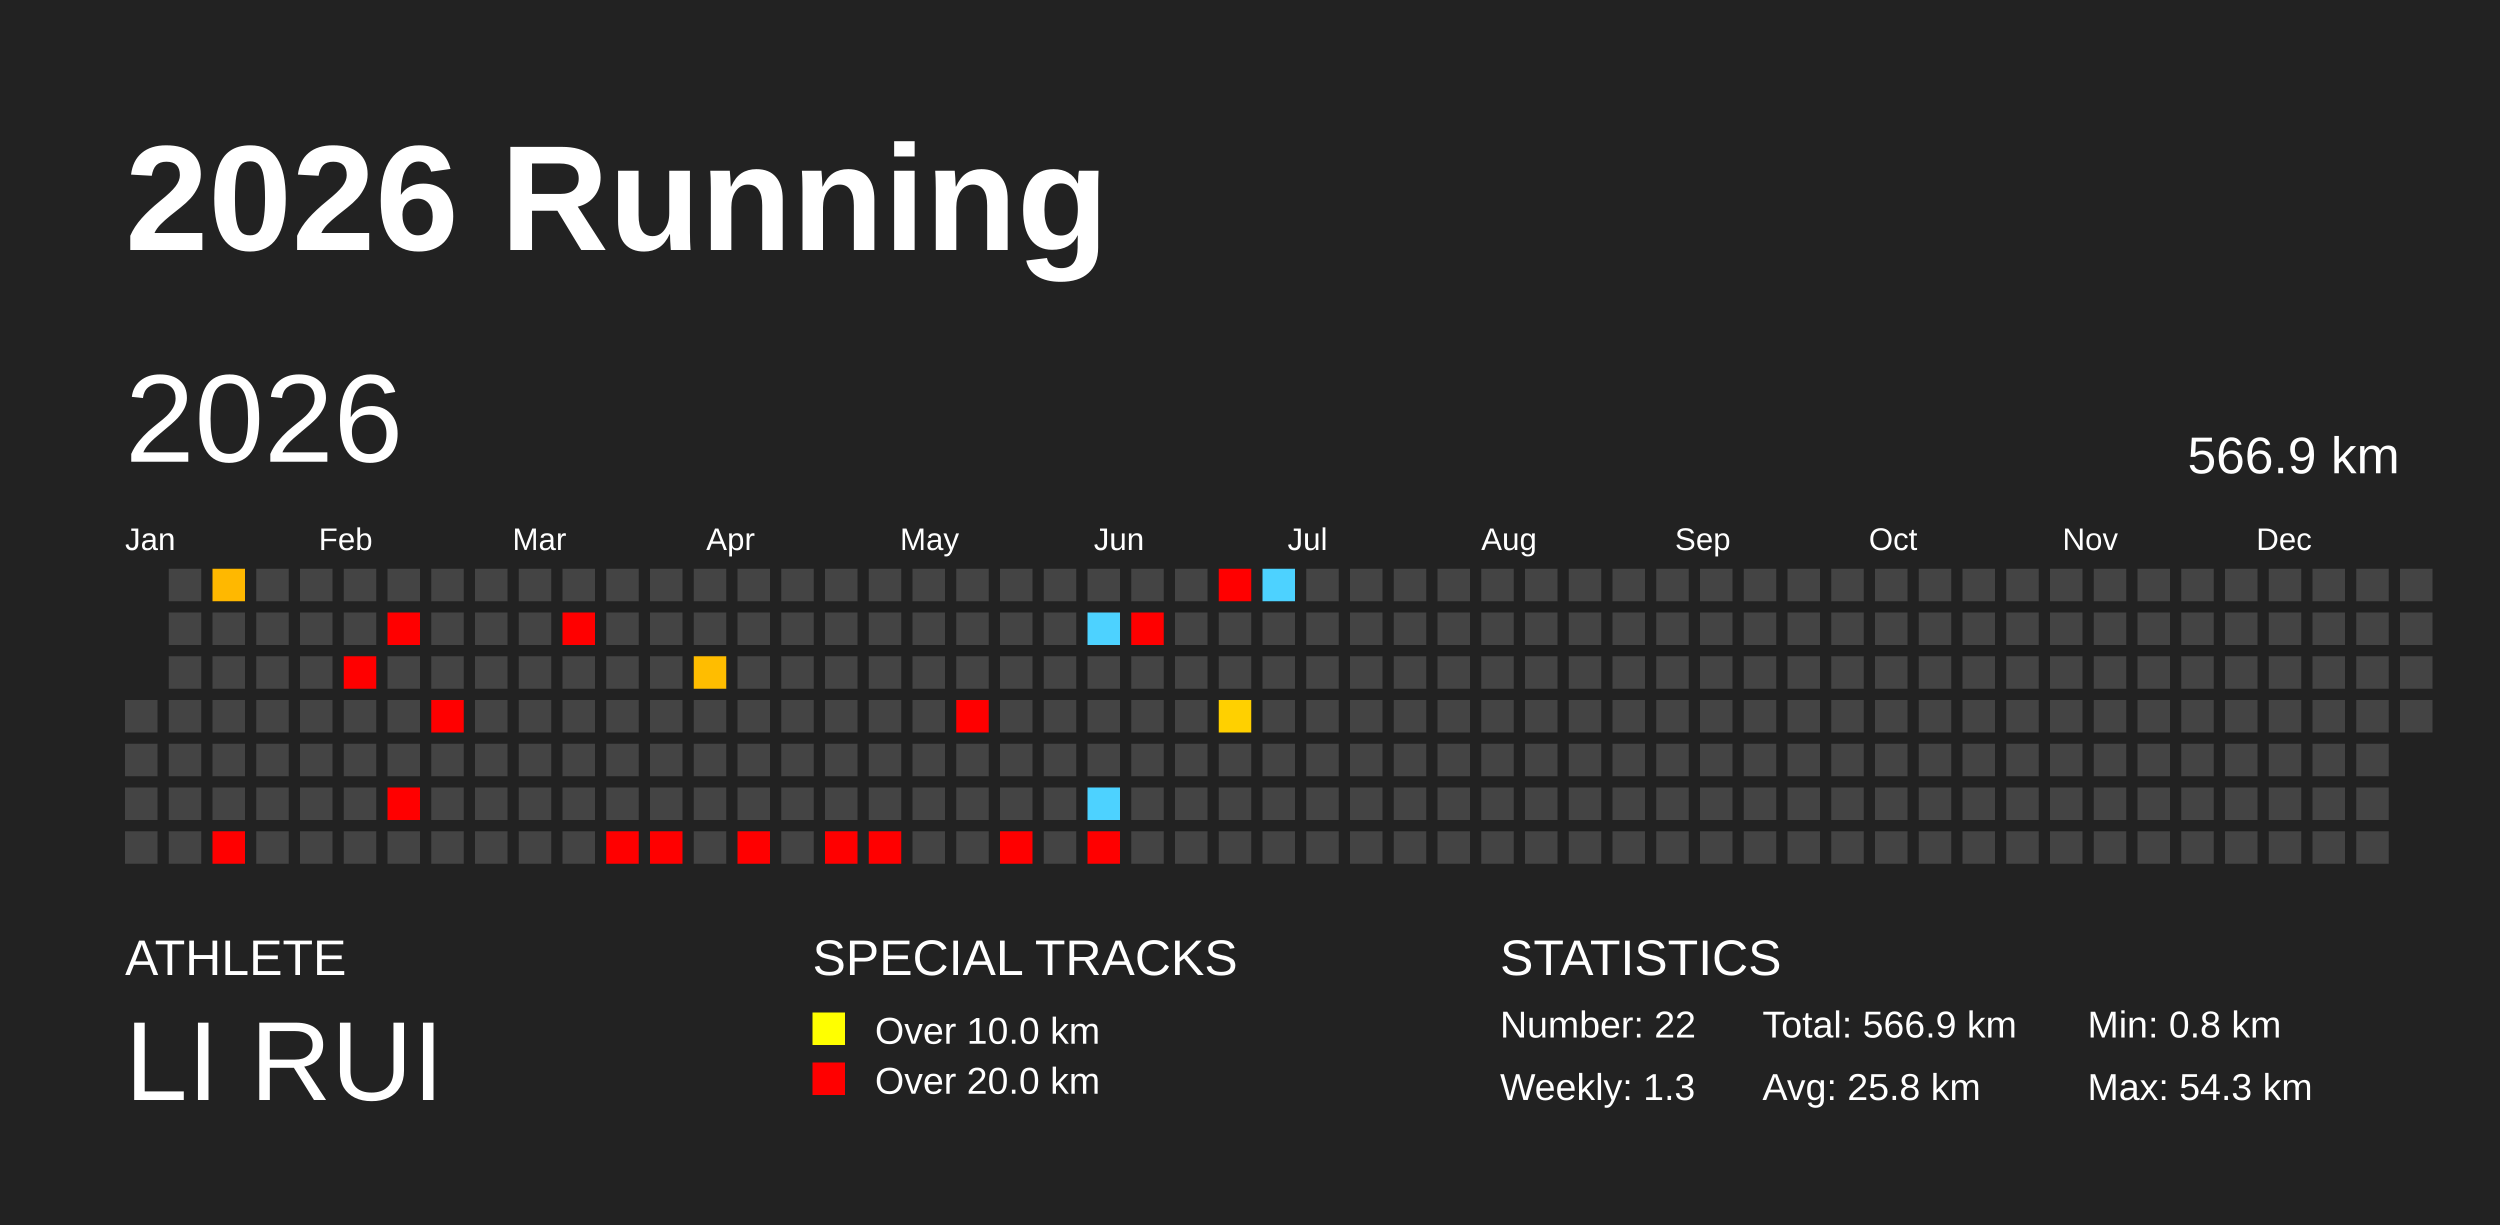
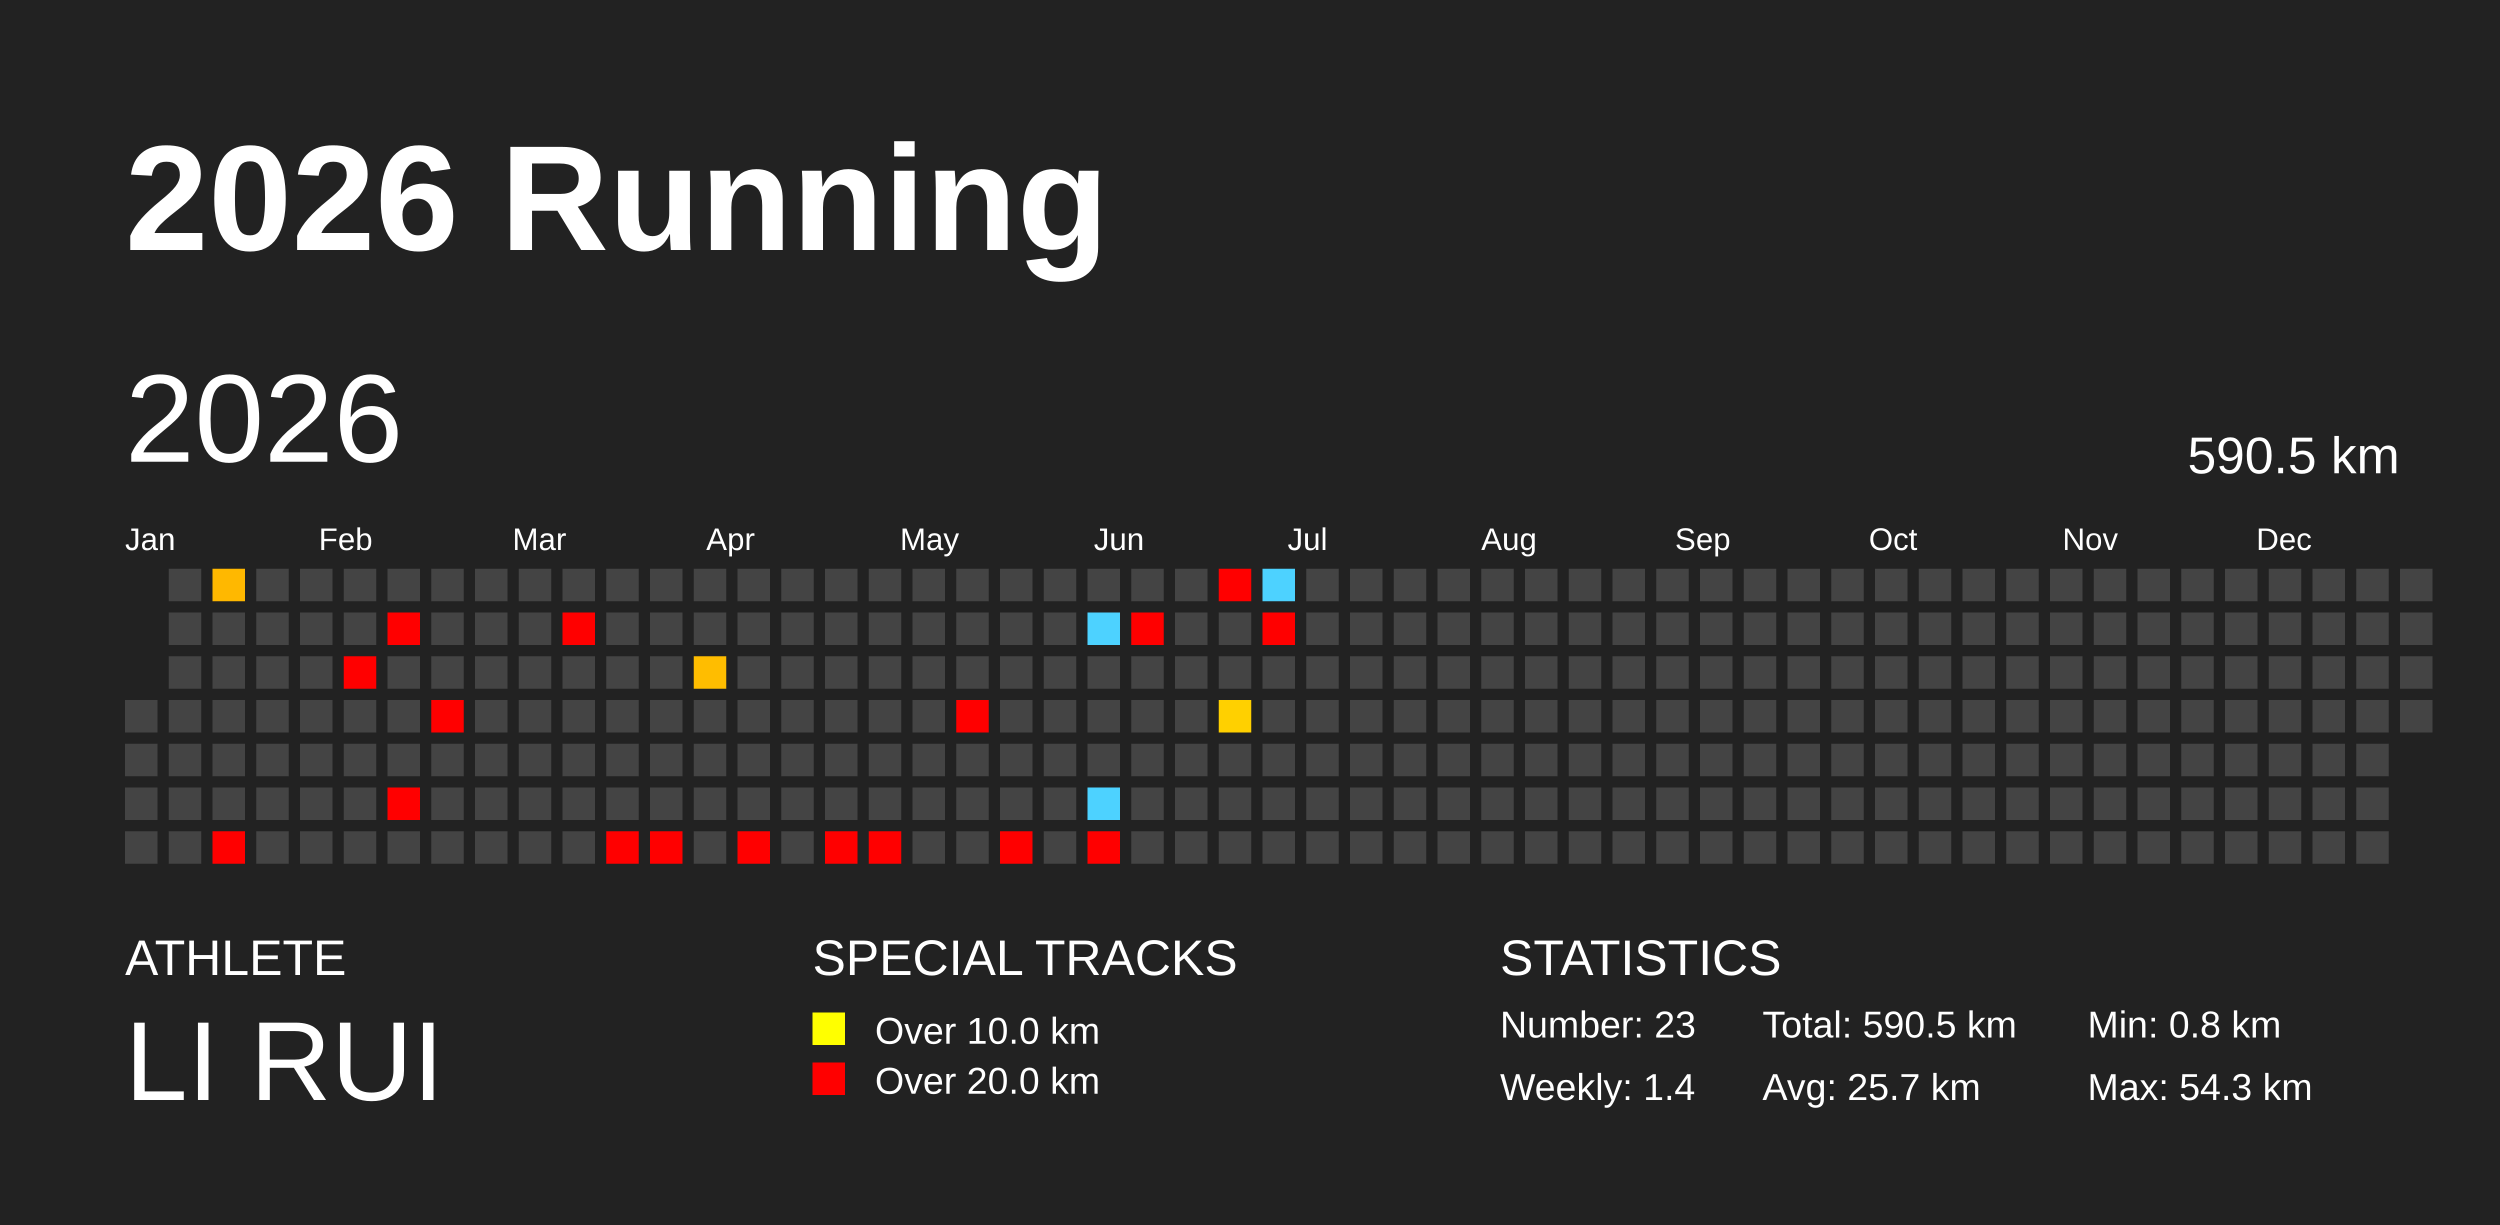
<svg xmlns="http://www.w3.org/2000/svg" baseProfile="full" height="98mm" version="1.1" viewBox="0,0,200,98" width="200mm">
  <defs />
  <rect fill="#222222" height="98" width="200" x="0" y="0" />
  <text fill="#FFFFFF" style="font-size:12px; font-family:Arial; font-weight:bold;" x="10" y="20">2026 Running</text>
  <text fill="#FFFFFF" style="font-size:4px; font-family:Arial" x="10" y="78">ATHLETE</text>
  <text fill="#FFFFFF" style="font-size:9px; font-family:Arial" x="10" y="88">LI RUI</text>
  <text fill="#FFFFFF" style="font-size:4px; font-family:Arial" x="65" y="78">SPECIAL TRACKS</text>
  <rect fill="yellow" height="2.6" width="2.6" x="65" y="81" />
  <text fill="#FFFFFF" style="font-size:3px; font-family:Arial" x="70" y="83.5">Over 10.0 km</text>
  <rect fill="red" height="2.6" width="2.6" x="65" y="85" />
  <text fill="#FFFFFF" style="font-size:3px; font-family:Arial" x="70" y="87.5">Over 20.0 km</text>
  <text fill="#FFFFFF" style="font-size:4px; font-family:Arial" x="120" y="78">STATISTICS</text>
-   <text fill="#FFFFFF" style="font-size:3px; font-family:Arial" x="120" y="83">Number: 22</text>
-   <text fill="#FFFFFF" style="font-size:3px; font-family:Arial" x="120" y="88">Weekly: 1.3</text>
-   <text fill="#FFFFFF" style="font-size:3px; font-family:Arial" x="141" y="83">Total: 566.9 km</text>
-   <text fill="#FFFFFF" style="font-size:3px; font-family:Arial" x="141" y="88">Avg: 25.8 km</text>
+   <text fill="#FFFFFF" style="font-size:3px; font-family:Arial" x="120" y="83">Number: 23</text>
+   <text fill="#FFFFFF" style="font-size:3px; font-family:Arial" x="120" y="88">Weekly: 1.4</text>
+   <text fill="#FFFFFF" style="font-size:3px; font-family:Arial" x="141" y="83">Total: 590.5 km</text>
+   <text fill="#FFFFFF" style="font-size:3px; font-family:Arial" x="141" y="88">Avg: 25.7 km</text>
  <text fill="#FFFFFF" style="font-size:3px; font-family:Arial" x="167" y="83">Min: 0.8 km</text>
  <text fill="#FFFFFF" style="font-size:3px; font-family:Arial" x="167" y="88">Max: 54.3 km</text>
  <text dominant-baseline="hanging" fill="#FFFFFF" style="font-size:10.0px; font-family:Arial;" x="10" y="30">2026</text>
-   <text dominant-baseline="hanging" fill="#FFFFFF" style="font-size:4.125px; font-family:Arial;" x="175" y="35">566.9 km</text>
+   <text dominant-baseline="hanging" fill="#FFFFFF" style="font-size:4.125px; font-family:Arial;" x="175" y="35">590.5 km</text>
  <text fill="#FFFFFF" style="font-size:2.5px; font-family:Arial" x="10.0" y="44">Jan</text>
  <text fill="#FFFFFF" style="font-size:2.5px; font-family:Arial" x="25.5" y="44">Feb</text>
  <text fill="#FFFFFF" style="font-size:2.5px; font-family:Arial" x="41.0" y="44">Mar</text>
  <text fill="#FFFFFF" style="font-size:2.5px; font-family:Arial" x="56.5" y="44">Apr</text>
  <text fill="#FFFFFF" style="font-size:2.5px; font-family:Arial" x="72.0" y="44">May</text>
  <text fill="#FFFFFF" style="font-size:2.5px; font-family:Arial" x="87.5" y="44">Jun</text>
  <text fill="#FFFFFF" style="font-size:2.5px; font-family:Arial" x="103.0" y="44">Jul</text>
  <text fill="#FFFFFF" style="font-size:2.5px; font-family:Arial" x="118.5" y="44">Aug</text>
  <text fill="#FFFFFF" style="font-size:2.5px; font-family:Arial" x="134.0" y="44">Sep</text>
  <text fill="#FFFFFF" style="font-size:2.5px; font-family:Arial" x="149.5" y="44">Oct</text>
  <text fill="#FFFFFF" style="font-size:2.5px; font-family:Arial" x="165.0" y="44">Nov</text>
  <text fill="#FFFFFF" style="font-size:2.5px; font-family:Arial" x="180.5" y="44">Dec</text>
  <rect fill="#444444" height="2.6" width="2.6" x="10.0" y="56.0" />
  <rect fill="#444444" height="2.6" width="2.6" x="10.0" y="59.5" />
  <rect fill="#444444" height="2.6" width="2.6" x="10.0" y="63.0" />
  <rect fill="#444444" height="2.6" width="2.6" x="10.0" y="66.5" />
  <rect fill="#444444" height="2.6" width="2.6" x="13.5" y="45.5" />
  <rect fill="#444444" height="2.6" width="2.6" x="13.5" y="49.0" />
  <rect fill="#444444" height="2.6" width="2.6" x="13.5" y="52.5" />
  <rect fill="#444444" height="2.6" width="2.6" x="13.5" y="56.0" />
  <rect fill="#444444" height="2.6" width="2.6" x="13.5" y="59.5" />
  <rect fill="#444444" height="2.6" width="2.6" x="13.5" y="63.0" />
  <rect fill="#444444" height="2.6" width="2.6" x="13.5" y="66.5" />
  <rect fill="#ffb800" height="2.6" width="2.6" x="17.0" y="45.5" />
  <rect fill="#444444" height="2.6" width="2.6" x="17.0" y="49.0" />
  <rect fill="#444444" height="2.6" width="2.6" x="17.0" y="52.5" />
  <rect fill="#444444" height="2.6" width="2.6" x="17.0" y="56.0" />
  <rect fill="#444444" height="2.6" width="2.6" x="17.0" y="59.5" />
  <rect fill="#444444" height="2.6" width="2.6" x="17.0" y="63.0" />
  <rect fill="red" height="2.6" width="2.6" x="17.0" y="66.5" />
  <rect fill="#444444" height="2.6" width="2.6" x="20.5" y="45.5" />
  <rect fill="#444444" height="2.6" width="2.6" x="20.5" y="49.0" />
  <rect fill="#444444" height="2.6" width="2.6" x="20.5" y="52.5" />
  <rect fill="#444444" height="2.6" width="2.6" x="20.5" y="56.0" />
  <rect fill="#444444" height="2.6" width="2.6" x="20.5" y="59.5" />
  <rect fill="#444444" height="2.6" width="2.6" x="20.5" y="63.0" />
  <rect fill="#444444" height="2.6" width="2.6" x="20.5" y="66.5" />
  <rect fill="#444444" height="2.6" width="2.6" x="24.0" y="45.5" />
  <rect fill="#444444" height="2.6" width="2.6" x="24.0" y="49.0" />
  <rect fill="#444444" height="2.6" width="2.6" x="24.0" y="52.5" />
  <rect fill="#444444" height="2.6" width="2.6" x="24.0" y="56.0" />
  <rect fill="#444444" height="2.6" width="2.6" x="24.0" y="59.5" />
  <rect fill="#444444" height="2.6" width="2.6" x="24.0" y="63.0" />
  <rect fill="#444444" height="2.6" width="2.6" x="24.0" y="66.5" />
  <rect fill="#444444" height="2.6" width="2.6" x="27.5" y="45.5" />
  <rect fill="#444444" height="2.6" width="2.6" x="27.5" y="49.0" />
  <rect fill="red" height="2.6" width="2.6" x="27.5" y="52.5" />
  <rect fill="#444444" height="2.6" width="2.6" x="27.5" y="56.0" />
  <rect fill="#444444" height="2.6" width="2.6" x="27.5" y="59.5" />
  <rect fill="#444444" height="2.6" width="2.6" x="27.5" y="63.0" />
  <rect fill="#444444" height="2.6" width="2.6" x="27.5" y="66.5" />
  <rect fill="#444444" height="2.6" width="2.6" x="31.0" y="45.5" />
  <rect fill="red" height="2.6" width="2.6" x="31.0" y="49.0" />
  <rect fill="#444444" height="2.6" width="2.6" x="31.0" y="52.5" />
  <rect fill="#444444" height="2.6" width="2.6" x="31.0" y="56.0" />
  <rect fill="#444444" height="2.6" width="2.6" x="31.0" y="59.5" />
  <rect fill="red" height="2.6" width="2.6" x="31.0" y="63.0" />
  <rect fill="#444444" height="2.6" width="2.6" x="31.0" y="66.5" />
  <rect fill="#444444" height="2.6" width="2.6" x="34.5" y="45.5" />
  <rect fill="#444444" height="2.6" width="2.6" x="34.5" y="49.0" />
  <rect fill="#444444" height="2.6" width="2.6" x="34.5" y="52.5" />
  <rect fill="red" height="2.6" width="2.6" x="34.5" y="56.0" />
  <rect fill="#444444" height="2.6" width="2.6" x="34.5" y="59.5" />
  <rect fill="#444444" height="2.6" width="2.6" x="34.5" y="63.0" />
  <rect fill="#444444" height="2.6" width="2.6" x="34.5" y="66.5" />
  <rect fill="#444444" height="2.6" width="2.6" x="38.0" y="45.5" />
  <rect fill="#444444" height="2.6" width="2.6" x="38.0" y="49.0" />
  <rect fill="#444444" height="2.6" width="2.6" x="38.0" y="52.5" />
  <rect fill="#444444" height="2.6" width="2.6" x="38.0" y="56.0" />
  <rect fill="#444444" height="2.6" width="2.6" x="38.0" y="59.5" />
  <rect fill="#444444" height="2.6" width="2.6" x="38.0" y="63.0" />
  <rect fill="#444444" height="2.6" width="2.6" x="38.0" y="66.5" />
  <rect fill="#444444" height="2.6" width="2.6" x="41.5" y="45.5" />
  <rect fill="#444444" height="2.6" width="2.6" x="41.5" y="49.0" />
  <rect fill="#444444" height="2.6" width="2.6" x="41.5" y="52.5" />
  <rect fill="#444444" height="2.6" width="2.6" x="41.5" y="56.0" />
  <rect fill="#444444" height="2.6" width="2.6" x="41.5" y="59.5" />
  <rect fill="#444444" height="2.6" width="2.6" x="41.5" y="63.0" />
  <rect fill="#444444" height="2.6" width="2.6" x="41.5" y="66.5" />
  <rect fill="#444444" height="2.6" width="2.6" x="45.0" y="45.5" />
  <rect fill="red" height="2.6" width="2.6" x="45.0" y="49.0" />
  <rect fill="#444444" height="2.6" width="2.6" x="45.0" y="52.5" />
  <rect fill="#444444" height="2.6" width="2.6" x="45.0" y="56.0" />
  <rect fill="#444444" height="2.6" width="2.6" x="45.0" y="59.5" />
  <rect fill="#444444" height="2.6" width="2.6" x="45.0" y="63.0" />
  <rect fill="#444444" height="2.6" width="2.6" x="45.0" y="66.5" />
  <rect fill="#444444" height="2.6" width="2.6" x="48.5" y="45.5" />
  <rect fill="#444444" height="2.6" width="2.6" x="48.5" y="49.0" />
  <rect fill="#444444" height="2.6" width="2.6" x="48.5" y="52.5" />
  <rect fill="#444444" height="2.6" width="2.6" x="48.5" y="56.0" />
  <rect fill="#444444" height="2.6" width="2.6" x="48.5" y="59.5" />
  <rect fill="#444444" height="2.6" width="2.6" x="48.5" y="63.0" />
  <rect fill="red" height="2.6" width="2.6" x="48.5" y="66.5" />
  <rect fill="#444444" height="2.6" width="2.6" x="52.0" y="45.5" />
  <rect fill="#444444" height="2.6" width="2.6" x="52.0" y="49.0" />
  <rect fill="#444444" height="2.6" width="2.6" x="52.0" y="52.5" />
  <rect fill="#444444" height="2.6" width="2.6" x="52.0" y="56.0" />
  <rect fill="#444444" height="2.6" width="2.6" x="52.0" y="59.5" />
  <rect fill="#444444" height="2.6" width="2.6" x="52.0" y="63.0" />
  <rect fill="red" height="2.6" width="2.6" x="52.0" y="66.5" />
  <rect fill="#444444" height="2.6" width="2.6" x="55.5" y="45.5" />
  <rect fill="#444444" height="2.6" width="2.6" x="55.5" y="49.0" />
  <rect fill="#ffbd00" height="2.6" width="2.6" x="55.5" y="52.5" />
  <rect fill="#444444" height="2.6" width="2.6" x="55.5" y="56.0" />
  <rect fill="#444444" height="2.6" width="2.6" x="55.5" y="59.5" />
  <rect fill="#444444" height="2.6" width="2.6" x="55.5" y="63.0" />
  <rect fill="#444444" height="2.6" width="2.6" x="55.5" y="66.5" />
  <rect fill="#444444" height="2.6" width="2.6" x="59.0" y="45.5" />
  <rect fill="#444444" height="2.6" width="2.6" x="59.0" y="49.0" />
  <rect fill="#444444" height="2.6" width="2.6" x="59.0" y="52.5" />
  <rect fill="#444444" height="2.6" width="2.6" x="59.0" y="56.0" />
  <rect fill="#444444" height="2.6" width="2.6" x="59.0" y="59.5" />
  <rect fill="#444444" height="2.6" width="2.6" x="59.0" y="63.0" />
  <rect fill="red" height="2.6" width="2.6" x="59.0" y="66.5" />
  <rect fill="#444444" height="2.6" width="2.6" x="62.5" y="45.5" />
  <rect fill="#444444" height="2.6" width="2.6" x="62.5" y="49.0" />
  <rect fill="#444444" height="2.6" width="2.6" x="62.5" y="52.5" />
  <rect fill="#444444" height="2.6" width="2.6" x="62.5" y="56.0" />
  <rect fill="#444444" height="2.6" width="2.6" x="62.5" y="59.5" />
  <rect fill="#444444" height="2.6" width="2.6" x="62.5" y="63.0" />
  <rect fill="#444444" height="2.6" width="2.6" x="62.5" y="66.5" />
  <rect fill="#444444" height="2.6" width="2.6" x="66.0" y="45.5" />
  <rect fill="#444444" height="2.6" width="2.6" x="66.0" y="49.0" />
  <rect fill="#444444" height="2.6" width="2.6" x="66.0" y="52.5" />
  <rect fill="#444444" height="2.6" width="2.6" x="66.0" y="56.0" />
  <rect fill="#444444" height="2.6" width="2.6" x="66.0" y="59.5" />
  <rect fill="#444444" height="2.6" width="2.6" x="66.0" y="63.0" />
  <rect fill="red" height="2.6" width="2.6" x="66.0" y="66.5" />
  <rect fill="#444444" height="2.6" width="2.6" x="69.5" y="45.5" />
  <rect fill="#444444" height="2.6" width="2.6" x="69.5" y="49.0" />
  <rect fill="#444444" height="2.6" width="2.6" x="69.5" y="52.5" />
  <rect fill="#444444" height="2.6" width="2.6" x="69.5" y="56.0" />
  <rect fill="#444444" height="2.6" width="2.6" x="69.5" y="59.5" />
  <rect fill="#444444" height="2.6" width="2.6" x="69.5" y="63.0" />
  <rect fill="red" height="2.6" width="2.6" x="69.5" y="66.5" />
  <rect fill="#444444" height="2.6" width="2.6" x="73.0" y="45.5" />
  <rect fill="#444444" height="2.6" width="2.6" x="73.0" y="49.0" />
  <rect fill="#444444" height="2.6" width="2.6" x="73.0" y="52.5" />
  <rect fill="#444444" height="2.6" width="2.6" x="73.0" y="56.0" />
  <rect fill="#444444" height="2.6" width="2.6" x="73.0" y="59.5" />
  <rect fill="#444444" height="2.6" width="2.6" x="73.0" y="63.0" />
  <rect fill="#444444" height="2.6" width="2.6" x="73.0" y="66.5" />
  <rect fill="#444444" height="2.6" width="2.6" x="76.5" y="45.5" />
  <rect fill="#444444" height="2.6" width="2.6" x="76.5" y="49.0" />
  <rect fill="#444444" height="2.6" width="2.6" x="76.5" y="52.5" />
  <rect fill="red" height="2.6" width="2.6" x="76.5" y="56.0" />
  <rect fill="#444444" height="2.6" width="2.6" x="76.5" y="59.5" />
  <rect fill="#444444" height="2.6" width="2.6" x="76.5" y="63.0" />
  <rect fill="#444444" height="2.6" width="2.6" x="76.5" y="66.5" />
  <rect fill="#444444" height="2.6" width="2.6" x="80.0" y="45.5" />
  <rect fill="#444444" height="2.6" width="2.6" x="80.0" y="49.0" />
  <rect fill="#444444" height="2.6" width="2.6" x="80.0" y="52.5" />
  <rect fill="#444444" height="2.6" width="2.6" x="80.0" y="56.0" />
  <rect fill="#444444" height="2.6" width="2.6" x="80.0" y="59.5" />
  <rect fill="#444444" height="2.6" width="2.6" x="80.0" y="63.0" />
  <rect fill="red" height="2.6" width="2.6" x="80.0" y="66.5" />
  <rect fill="#444444" height="2.6" width="2.6" x="83.5" y="45.5" />
  <rect fill="#444444" height="2.6" width="2.6" x="83.5" y="49.0" />
  <rect fill="#444444" height="2.6" width="2.6" x="83.5" y="52.5" />
  <rect fill="#444444" height="2.6" width="2.6" x="83.5" y="56.0" />
  <rect fill="#444444" height="2.6" width="2.6" x="83.5" y="59.5" />
  <rect fill="#444444" height="2.6" width="2.6" x="83.5" y="63.0" />
  <rect fill="#444444" height="2.6" width="2.6" x="83.5" y="66.5" />
  <rect fill="#444444" height="2.6" width="2.6" x="87.0" y="45.5" />
  <rect fill="#4dd2ff" height="2.6" width="2.6" x="87.0" y="49.0" />
  <rect fill="#444444" height="2.6" width="2.6" x="87.0" y="52.5" />
  <rect fill="#444444" height="2.6" width="2.6" x="87.0" y="56.0" />
  <rect fill="#444444" height="2.6" width="2.6" x="87.0" y="59.5" />
  <rect fill="#4dd2ff" height="2.6" width="2.6" x="87.0" y="63.0" />
  <rect fill="red" height="2.6" width="2.6" x="87.0" y="66.5" />
  <rect fill="#444444" height="2.6" width="2.6" x="90.5" y="45.5" />
  <rect fill="red" height="2.6" width="2.6" x="90.5" y="49.0" />
  <rect fill="#444444" height="2.6" width="2.6" x="90.5" y="52.5" />
  <rect fill="#444444" height="2.6" width="2.6" x="90.5" y="56.0" />
  <rect fill="#444444" height="2.6" width="2.6" x="90.5" y="59.5" />
  <rect fill="#444444" height="2.6" width="2.6" x="90.5" y="63.0" />
  <rect fill="#444444" height="2.6" width="2.6" x="90.5" y="66.5" />
  <rect fill="#444444" height="2.6" width="2.6" x="94.0" y="45.5" />
  <rect fill="#444444" height="2.6" width="2.6" x="94.0" y="49.0" />
  <rect fill="#444444" height="2.6" width="2.6" x="94.0" y="52.5" />
  <rect fill="#444444" height="2.6" width="2.6" x="94.0" y="56.0" />
  <rect fill="#444444" height="2.6" width="2.6" x="94.0" y="59.5" />
  <rect fill="#444444" height="2.6" width="2.6" x="94.0" y="63.0" />
  <rect fill="#444444" height="2.6" width="2.6" x="94.0" y="66.5" />
  <rect fill="red" height="2.6" width="2.6" x="97.5" y="45.5" />
  <rect fill="#444444" height="2.6" width="2.6" x="97.5" y="49.0" />
  <rect fill="#444444" height="2.6" width="2.6" x="97.5" y="52.5" />
  <rect fill="#ffd000" height="2.6" width="2.6" x="97.5" y="56.0" />
  <rect fill="#444444" height="2.6" width="2.6" x="97.5" y="59.5" />
  <rect fill="#444444" height="2.6" width="2.6" x="97.5" y="63.0" />
  <rect fill="#444444" height="2.6" width="2.6" x="97.5" y="66.5" />
  <rect fill="#4dd2ff" height="2.6" width="2.6" x="101.0" y="45.5" />
-   <rect fill="#444444" height="2.6" width="2.6" x="101.0" y="49.0" />
+   <rect fill="red" height="2.6" width="2.6" x="101.0" y="49.0" />
  <rect fill="#444444" height="2.6" width="2.6" x="101.0" y="52.5" />
  <rect fill="#444444" height="2.6" width="2.6" x="101.0" y="56.0" />
  <rect fill="#444444" height="2.6" width="2.6" x="101.0" y="59.5" />
  <rect fill="#444444" height="2.6" width="2.6" x="101.0" y="63.0" />
  <rect fill="#444444" height="2.6" width="2.6" x="101.0" y="66.5" />
  <rect fill="#444444" height="2.6" width="2.6" x="104.5" y="45.5" />
  <rect fill="#444444" height="2.6" width="2.6" x="104.5" y="49.0" />
  <rect fill="#444444" height="2.6" width="2.6" x="104.5" y="52.5" />
  <rect fill="#444444" height="2.6" width="2.6" x="104.5" y="56.0" />
  <rect fill="#444444" height="2.6" width="2.6" x="104.5" y="59.5" />
  <rect fill="#444444" height="2.6" width="2.6" x="104.5" y="63.0" />
  <rect fill="#444444" height="2.6" width="2.6" x="104.5" y="66.5" />
  <rect fill="#444444" height="2.6" width="2.6" x="108.0" y="45.5" />
  <rect fill="#444444" height="2.6" width="2.6" x="108.0" y="49.0" />
  <rect fill="#444444" height="2.6" width="2.6" x="108.0" y="52.5" />
  <rect fill="#444444" height="2.6" width="2.6" x="108.0" y="56.0" />
  <rect fill="#444444" height="2.6" width="2.6" x="108.0" y="59.5" />
  <rect fill="#444444" height="2.6" width="2.6" x="108.0" y="63.0" />
  <rect fill="#444444" height="2.6" width="2.6" x="108.0" y="66.5" />
  <rect fill="#444444" height="2.6" width="2.6" x="111.5" y="45.5" />
  <rect fill="#444444" height="2.6" width="2.6" x="111.5" y="49.0" />
  <rect fill="#444444" height="2.6" width="2.6" x="111.5" y="52.5" />
  <rect fill="#444444" height="2.6" width="2.6" x="111.5" y="56.0" />
  <rect fill="#444444" height="2.6" width="2.6" x="111.5" y="59.5" />
  <rect fill="#444444" height="2.6" width="2.6" x="111.5" y="63.0" />
  <rect fill="#444444" height="2.6" width="2.6" x="111.5" y="66.5" />
  <rect fill="#444444" height="2.6" width="2.6" x="115.0" y="45.5" />
  <rect fill="#444444" height="2.6" width="2.6" x="115.0" y="49.0" />
  <rect fill="#444444" height="2.6" width="2.6" x="115.0" y="52.5" />
  <rect fill="#444444" height="2.6" width="2.6" x="115.0" y="56.0" />
  <rect fill="#444444" height="2.6" width="2.6" x="115.0" y="59.5" />
  <rect fill="#444444" height="2.6" width="2.6" x="115.0" y="63.0" />
  <rect fill="#444444" height="2.6" width="2.6" x="115.0" y="66.5" />
  <rect fill="#444444" height="2.6" width="2.6" x="118.5" y="45.5" />
  <rect fill="#444444" height="2.6" width="2.6" x="118.5" y="49.0" />
  <rect fill="#444444" height="2.6" width="2.6" x="118.5" y="52.5" />
  <rect fill="#444444" height="2.6" width="2.6" x="118.5" y="56.0" />
  <rect fill="#444444" height="2.6" width="2.6" x="118.5" y="59.5" />
  <rect fill="#444444" height="2.6" width="2.6" x="118.5" y="63.0" />
  <rect fill="#444444" height="2.6" width="2.6" x="118.5" y="66.5" />
  <rect fill="#444444" height="2.6" width="2.6" x="122.0" y="45.5" />
  <rect fill="#444444" height="2.6" width="2.6" x="122.0" y="49.0" />
  <rect fill="#444444" height="2.6" width="2.6" x="122.0" y="52.5" />
  <rect fill="#444444" height="2.6" width="2.6" x="122.0" y="56.0" />
  <rect fill="#444444" height="2.6" width="2.6" x="122.0" y="59.5" />
  <rect fill="#444444" height="2.6" width="2.6" x="122.0" y="63.0" />
  <rect fill="#444444" height="2.6" width="2.6" x="122.0" y="66.5" />
  <rect fill="#444444" height="2.6" width="2.6" x="125.5" y="45.5" />
  <rect fill="#444444" height="2.6" width="2.6" x="125.5" y="49.0" />
  <rect fill="#444444" height="2.6" width="2.6" x="125.5" y="52.5" />
  <rect fill="#444444" height="2.6" width="2.6" x="125.5" y="56.0" />
  <rect fill="#444444" height="2.6" width="2.6" x="125.5" y="59.5" />
  <rect fill="#444444" height="2.6" width="2.6" x="125.5" y="63.0" />
  <rect fill="#444444" height="2.6" width="2.6" x="125.5" y="66.5" />
  <rect fill="#444444" height="2.6" width="2.6" x="129.0" y="45.5" />
  <rect fill="#444444" height="2.6" width="2.6" x="129.0" y="49.0" />
  <rect fill="#444444" height="2.6" width="2.6" x="129.0" y="52.5" />
  <rect fill="#444444" height="2.6" width="2.6" x="129.0" y="56.0" />
  <rect fill="#444444" height="2.6" width="2.6" x="129.0" y="59.5" />
  <rect fill="#444444" height="2.6" width="2.6" x="129.0" y="63.0" />
  <rect fill="#444444" height="2.6" width="2.6" x="129.0" y="66.5" />
  <rect fill="#444444" height="2.6" width="2.6" x="132.5" y="45.5" />
  <rect fill="#444444" height="2.6" width="2.6" x="132.5" y="49.0" />
  <rect fill="#444444" height="2.6" width="2.6" x="132.5" y="52.5" />
  <rect fill="#444444" height="2.6" width="2.6" x="132.5" y="56.0" />
  <rect fill="#444444" height="2.6" width="2.6" x="132.5" y="59.5" />
  <rect fill="#444444" height="2.6" width="2.6" x="132.5" y="63.0" />
  <rect fill="#444444" height="2.6" width="2.6" x="132.5" y="66.5" />
  <rect fill="#444444" height="2.6" width="2.6" x="136.0" y="45.5" />
  <rect fill="#444444" height="2.6" width="2.6" x="136.0" y="49.0" />
  <rect fill="#444444" height="2.6" width="2.6" x="136.0" y="52.5" />
  <rect fill="#444444" height="2.6" width="2.6" x="136.0" y="56.0" />
  <rect fill="#444444" height="2.6" width="2.6" x="136.0" y="59.5" />
  <rect fill="#444444" height="2.6" width="2.6" x="136.0" y="63.0" />
  <rect fill="#444444" height="2.6" width="2.6" x="136.0" y="66.5" />
  <rect fill="#444444" height="2.6" width="2.6" x="139.5" y="45.5" />
  <rect fill="#444444" height="2.6" width="2.6" x="139.5" y="49.0" />
  <rect fill="#444444" height="2.6" width="2.6" x="139.5" y="52.5" />
  <rect fill="#444444" height="2.6" width="2.6" x="139.5" y="56.0" />
  <rect fill="#444444" height="2.6" width="2.6" x="139.5" y="59.5" />
  <rect fill="#444444" height="2.6" width="2.6" x="139.5" y="63.0" />
  <rect fill="#444444" height="2.6" width="2.6" x="139.5" y="66.5" />
  <rect fill="#444444" height="2.6" width="2.6" x="143.0" y="45.5" />
  <rect fill="#444444" height="2.6" width="2.6" x="143.0" y="49.0" />
  <rect fill="#444444" height="2.6" width="2.6" x="143.0" y="52.5" />
  <rect fill="#444444" height="2.6" width="2.6" x="143.0" y="56.0" />
  <rect fill="#444444" height="2.6" width="2.6" x="143.0" y="59.5" />
  <rect fill="#444444" height="2.6" width="2.6" x="143.0" y="63.0" />
  <rect fill="#444444" height="2.6" width="2.6" x="143.0" y="66.5" />
  <rect fill="#444444" height="2.6" width="2.6" x="146.5" y="45.5" />
  <rect fill="#444444" height="2.6" width="2.6" x="146.5" y="49.0" />
  <rect fill="#444444" height="2.6" width="2.6" x="146.5" y="52.5" />
  <rect fill="#444444" height="2.6" width="2.6" x="146.5" y="56.0" />
  <rect fill="#444444" height="2.6" width="2.6" x="146.5" y="59.5" />
  <rect fill="#444444" height="2.6" width="2.6" x="146.5" y="63.0" />
  <rect fill="#444444" height="2.6" width="2.6" x="146.5" y="66.5" />
  <rect fill="#444444" height="2.6" width="2.6" x="150.0" y="45.5" />
  <rect fill="#444444" height="2.6" width="2.6" x="150.0" y="49.0" />
  <rect fill="#444444" height="2.6" width="2.6" x="150.0" y="52.5" />
  <rect fill="#444444" height="2.6" width="2.6" x="150.0" y="56.0" />
  <rect fill="#444444" height="2.6" width="2.6" x="150.0" y="59.5" />
  <rect fill="#444444" height="2.6" width="2.6" x="150.0" y="63.0" />
  <rect fill="#444444" height="2.6" width="2.6" x="150.0" y="66.5" />
  <rect fill="#444444" height="2.6" width="2.6" x="153.5" y="45.5" />
  <rect fill="#444444" height="2.6" width="2.6" x="153.5" y="49.0" />
  <rect fill="#444444" height="2.6" width="2.6" x="153.5" y="52.5" />
  <rect fill="#444444" height="2.6" width="2.6" x="153.5" y="56.0" />
  <rect fill="#444444" height="2.6" width="2.6" x="153.5" y="59.5" />
  <rect fill="#444444" height="2.6" width="2.6" x="153.5" y="63.0" />
  <rect fill="#444444" height="2.6" width="2.6" x="153.5" y="66.5" />
  <rect fill="#444444" height="2.6" width="2.6" x="157.0" y="45.5" />
  <rect fill="#444444" height="2.6" width="2.6" x="157.0" y="49.0" />
  <rect fill="#444444" height="2.6" width="2.6" x="157.0" y="52.5" />
  <rect fill="#444444" height="2.6" width="2.6" x="157.0" y="56.0" />
  <rect fill="#444444" height="2.6" width="2.6" x="157.0" y="59.5" />
  <rect fill="#444444" height="2.6" width="2.6" x="157.0" y="63.0" />
  <rect fill="#444444" height="2.6" width="2.6" x="157.0" y="66.5" />
  <rect fill="#444444" height="2.6" width="2.6" x="160.5" y="45.5" />
  <rect fill="#444444" height="2.6" width="2.6" x="160.5" y="49.0" />
  <rect fill="#444444" height="2.6" width="2.6" x="160.5" y="52.5" />
  <rect fill="#444444" height="2.6" width="2.6" x="160.5" y="56.0" />
  <rect fill="#444444" height="2.6" width="2.6" x="160.5" y="59.5" />
  <rect fill="#444444" height="2.6" width="2.6" x="160.5" y="63.0" />
  <rect fill="#444444" height="2.6" width="2.6" x="160.5" y="66.5" />
  <rect fill="#444444" height="2.6" width="2.6" x="164.0" y="45.5" />
  <rect fill="#444444" height="2.6" width="2.6" x="164.0" y="49.0" />
  <rect fill="#444444" height="2.6" width="2.6" x="164.0" y="52.5" />
  <rect fill="#444444" height="2.6" width="2.6" x="164.0" y="56.0" />
  <rect fill="#444444" height="2.6" width="2.6" x="164.0" y="59.5" />
  <rect fill="#444444" height="2.6" width="2.6" x="164.0" y="63.0" />
  <rect fill="#444444" height="2.6" width="2.6" x="164.0" y="66.5" />
  <rect fill="#444444" height="2.6" width="2.6" x="167.5" y="45.5" />
  <rect fill="#444444" height="2.6" width="2.6" x="167.5" y="49.0" />
  <rect fill="#444444" height="2.6" width="2.6" x="167.5" y="52.5" />
  <rect fill="#444444" height="2.6" width="2.6" x="167.5" y="56.0" />
  <rect fill="#444444" height="2.6" width="2.6" x="167.5" y="59.5" />
  <rect fill="#444444" height="2.6" width="2.6" x="167.5" y="63.0" />
  <rect fill="#444444" height="2.6" width="2.6" x="167.5" y="66.5" />
  <rect fill="#444444" height="2.6" width="2.6" x="171.0" y="45.5" />
  <rect fill="#444444" height="2.6" width="2.6" x="171.0" y="49.0" />
  <rect fill="#444444" height="2.6" width="2.6" x="171.0" y="52.5" />
  <rect fill="#444444" height="2.6" width="2.6" x="171.0" y="56.0" />
  <rect fill="#444444" height="2.6" width="2.6" x="171.0" y="59.5" />
  <rect fill="#444444" height="2.6" width="2.6" x="171.0" y="63.0" />
  <rect fill="#444444" height="2.6" width="2.6" x="171.0" y="66.5" />
  <rect fill="#444444" height="2.6" width="2.6" x="174.5" y="45.5" />
  <rect fill="#444444" height="2.6" width="2.6" x="174.5" y="49.0" />
  <rect fill="#444444" height="2.6" width="2.6" x="174.5" y="52.5" />
  <rect fill="#444444" height="2.6" width="2.6" x="174.5" y="56.0" />
  <rect fill="#444444" height="2.6" width="2.6" x="174.5" y="59.5" />
  <rect fill="#444444" height="2.6" width="2.6" x="174.5" y="63.0" />
  <rect fill="#444444" height="2.6" width="2.6" x="174.5" y="66.5" />
  <rect fill="#444444" height="2.6" width="2.6" x="178.0" y="45.5" />
  <rect fill="#444444" height="2.6" width="2.6" x="178.0" y="49.0" />
  <rect fill="#444444" height="2.6" width="2.6" x="178.0" y="52.5" />
  <rect fill="#444444" height="2.6" width="2.6" x="178.0" y="56.0" />
  <rect fill="#444444" height="2.6" width="2.6" x="178.0" y="59.5" />
  <rect fill="#444444" height="2.6" width="2.6" x="178.0" y="63.0" />
  <rect fill="#444444" height="2.6" width="2.6" x="178.0" y="66.5" />
  <rect fill="#444444" height="2.6" width="2.6" x="181.5" y="45.5" />
  <rect fill="#444444" height="2.6" width="2.6" x="181.5" y="49.0" />
  <rect fill="#444444" height="2.6" width="2.6" x="181.5" y="52.5" />
  <rect fill="#444444" height="2.6" width="2.6" x="181.5" y="56.0" />
  <rect fill="#444444" height="2.6" width="2.6" x="181.5" y="59.5" />
  <rect fill="#444444" height="2.6" width="2.6" x="181.5" y="63.0" />
  <rect fill="#444444" height="2.6" width="2.6" x="181.5" y="66.5" />
  <rect fill="#444444" height="2.6" width="2.6" x="185.0" y="45.5" />
  <rect fill="#444444" height="2.6" width="2.6" x="185.0" y="49.0" />
  <rect fill="#444444" height="2.6" width="2.6" x="185.0" y="52.5" />
  <rect fill="#444444" height="2.6" width="2.6" x="185.0" y="56.0" />
  <rect fill="#444444" height="2.6" width="2.6" x="185.0" y="59.5" />
  <rect fill="#444444" height="2.6" width="2.6" x="185.0" y="63.0" />
  <rect fill="#444444" height="2.6" width="2.6" x="185.0" y="66.5" />
  <rect fill="#444444" height="2.6" width="2.6" x="188.5" y="45.5" />
  <rect fill="#444444" height="2.6" width="2.6" x="188.5" y="49.0" />
  <rect fill="#444444" height="2.6" width="2.6" x="188.5" y="52.5" />
  <rect fill="#444444" height="2.6" width="2.6" x="188.5" y="56.0" />
  <rect fill="#444444" height="2.6" width="2.6" x="188.5" y="59.5" />
  <rect fill="#444444" height="2.6" width="2.6" x="188.5" y="63.0" />
  <rect fill="#444444" height="2.6" width="2.6" x="188.5" y="66.5" />
  <rect fill="#444444" height="2.6" width="2.6" x="192.0" y="45.5" />
  <rect fill="#444444" height="2.6" width="2.6" x="192.0" y="49.0" />
  <rect fill="#444444" height="2.6" width="2.6" x="192.0" y="52.5" />
  <rect fill="#444444" height="2.6" width="2.6" x="192.0" y="56.0" />
</svg>
